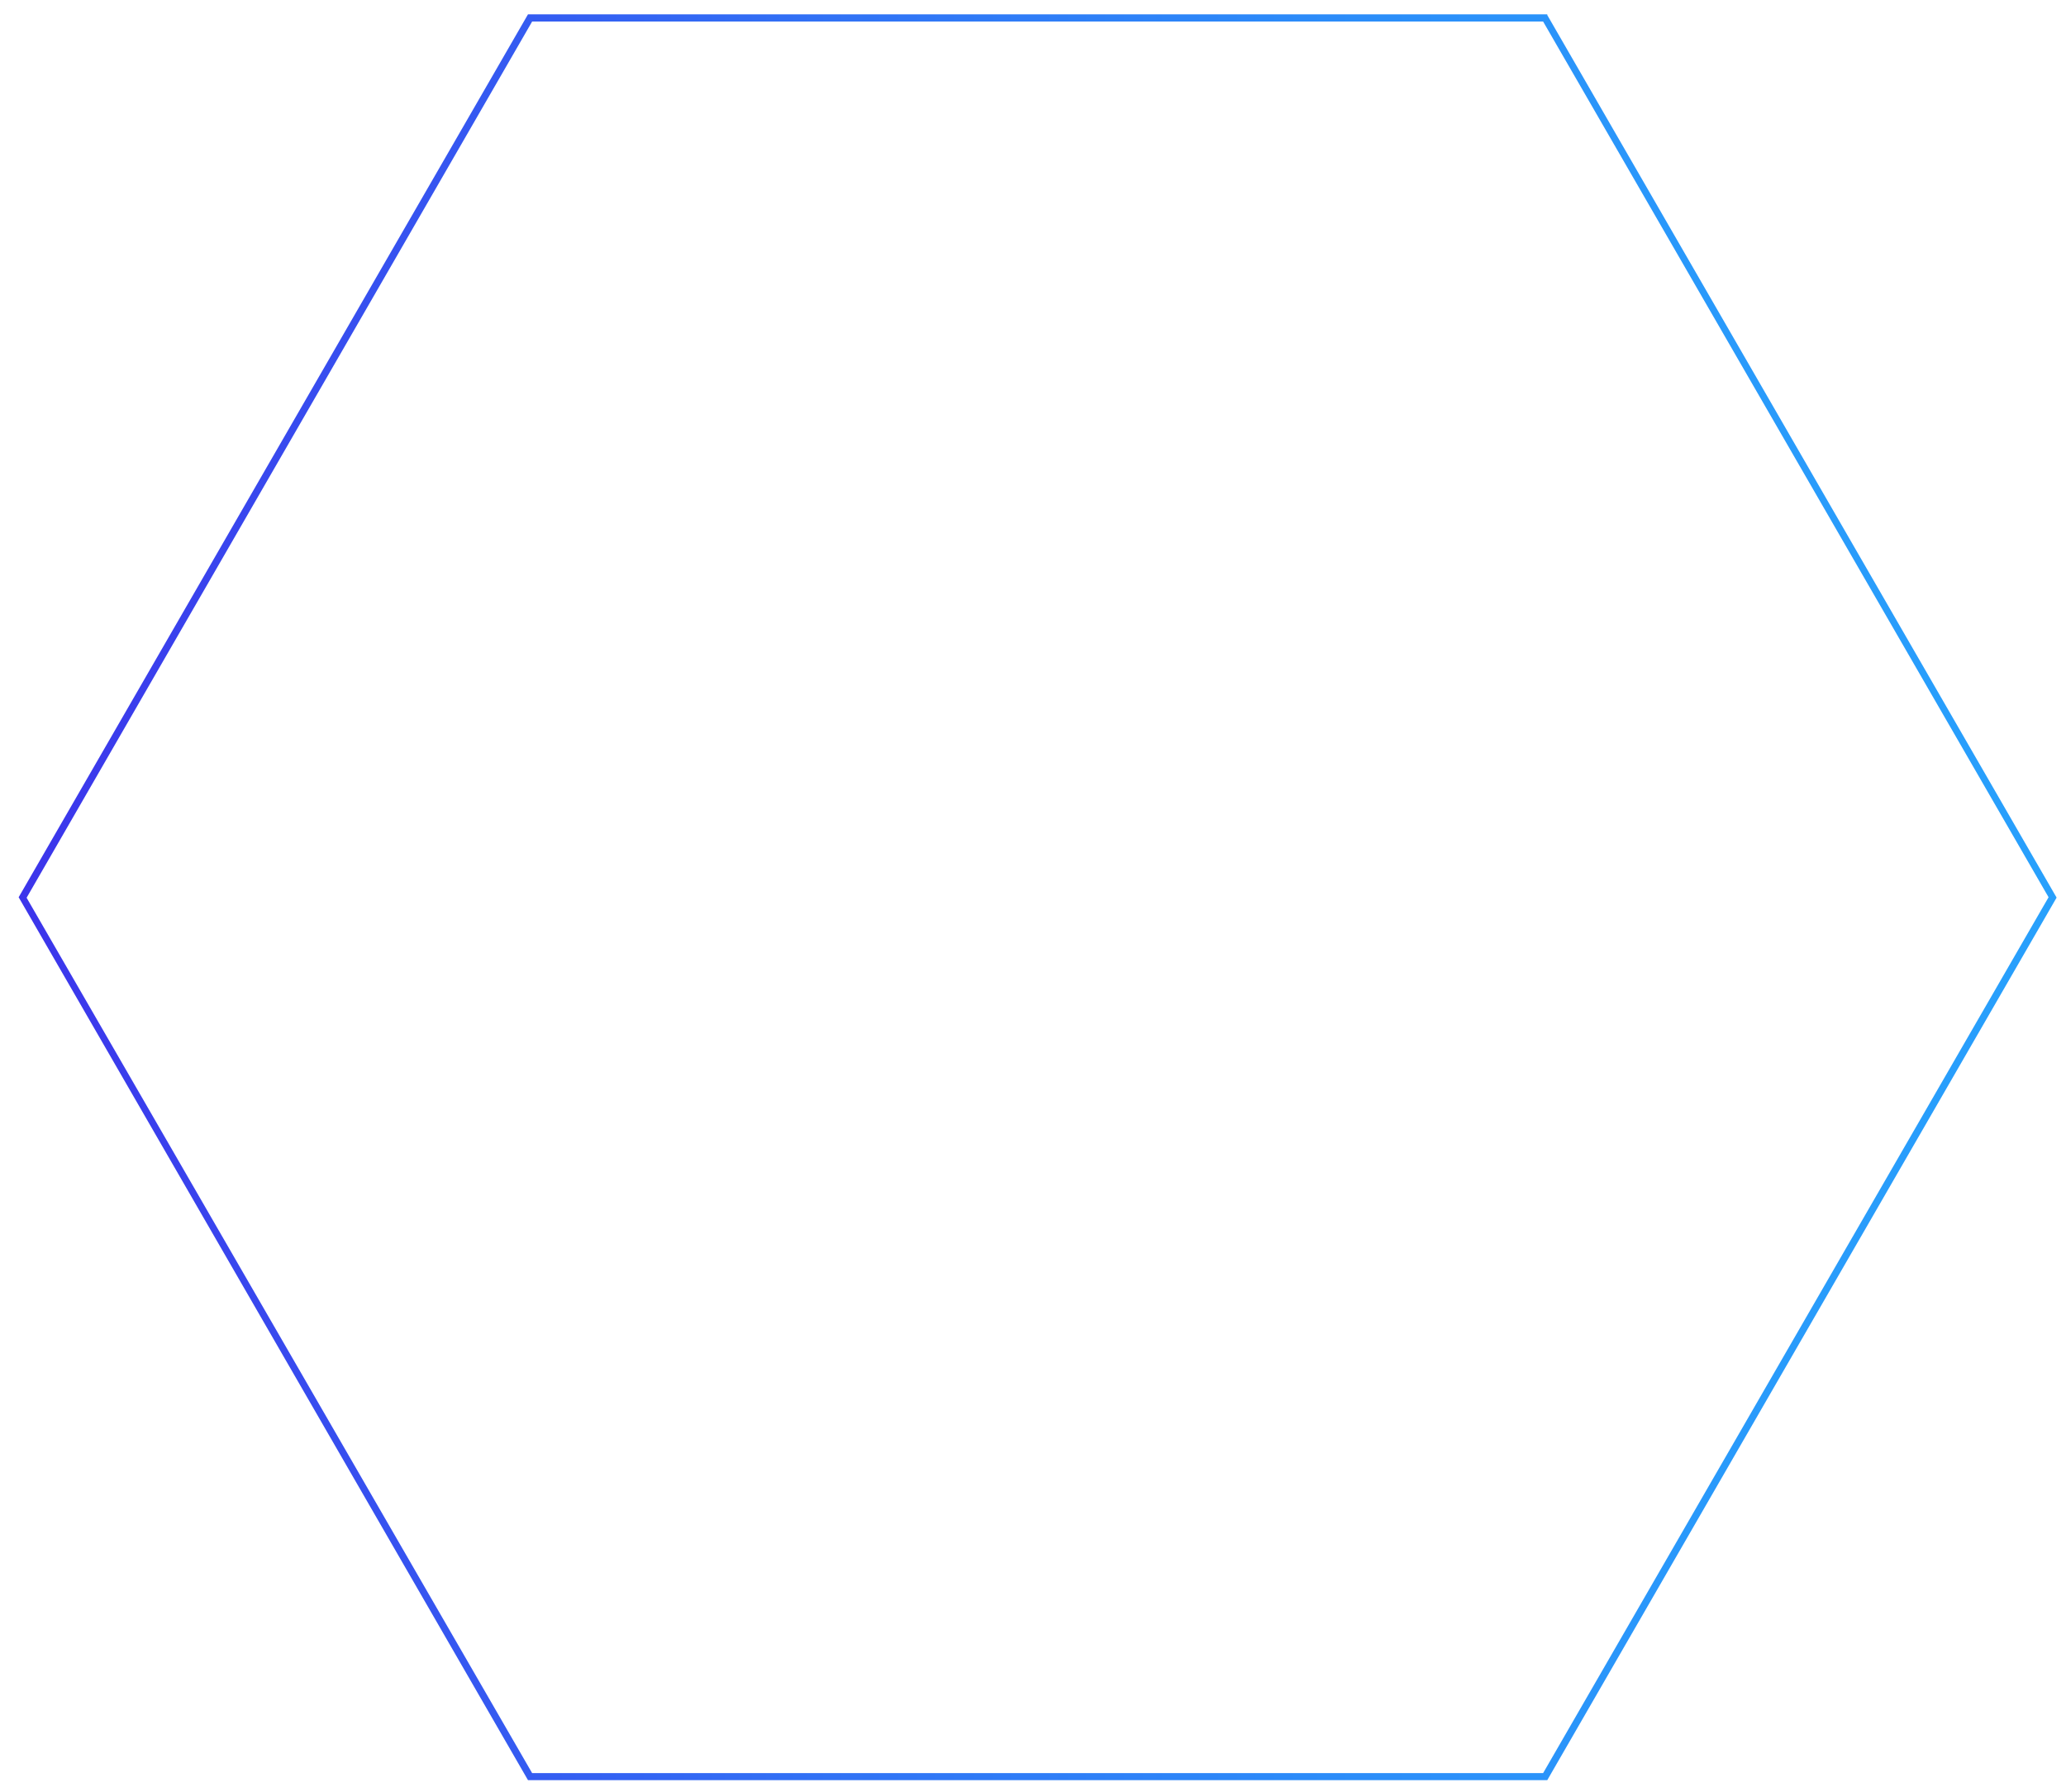
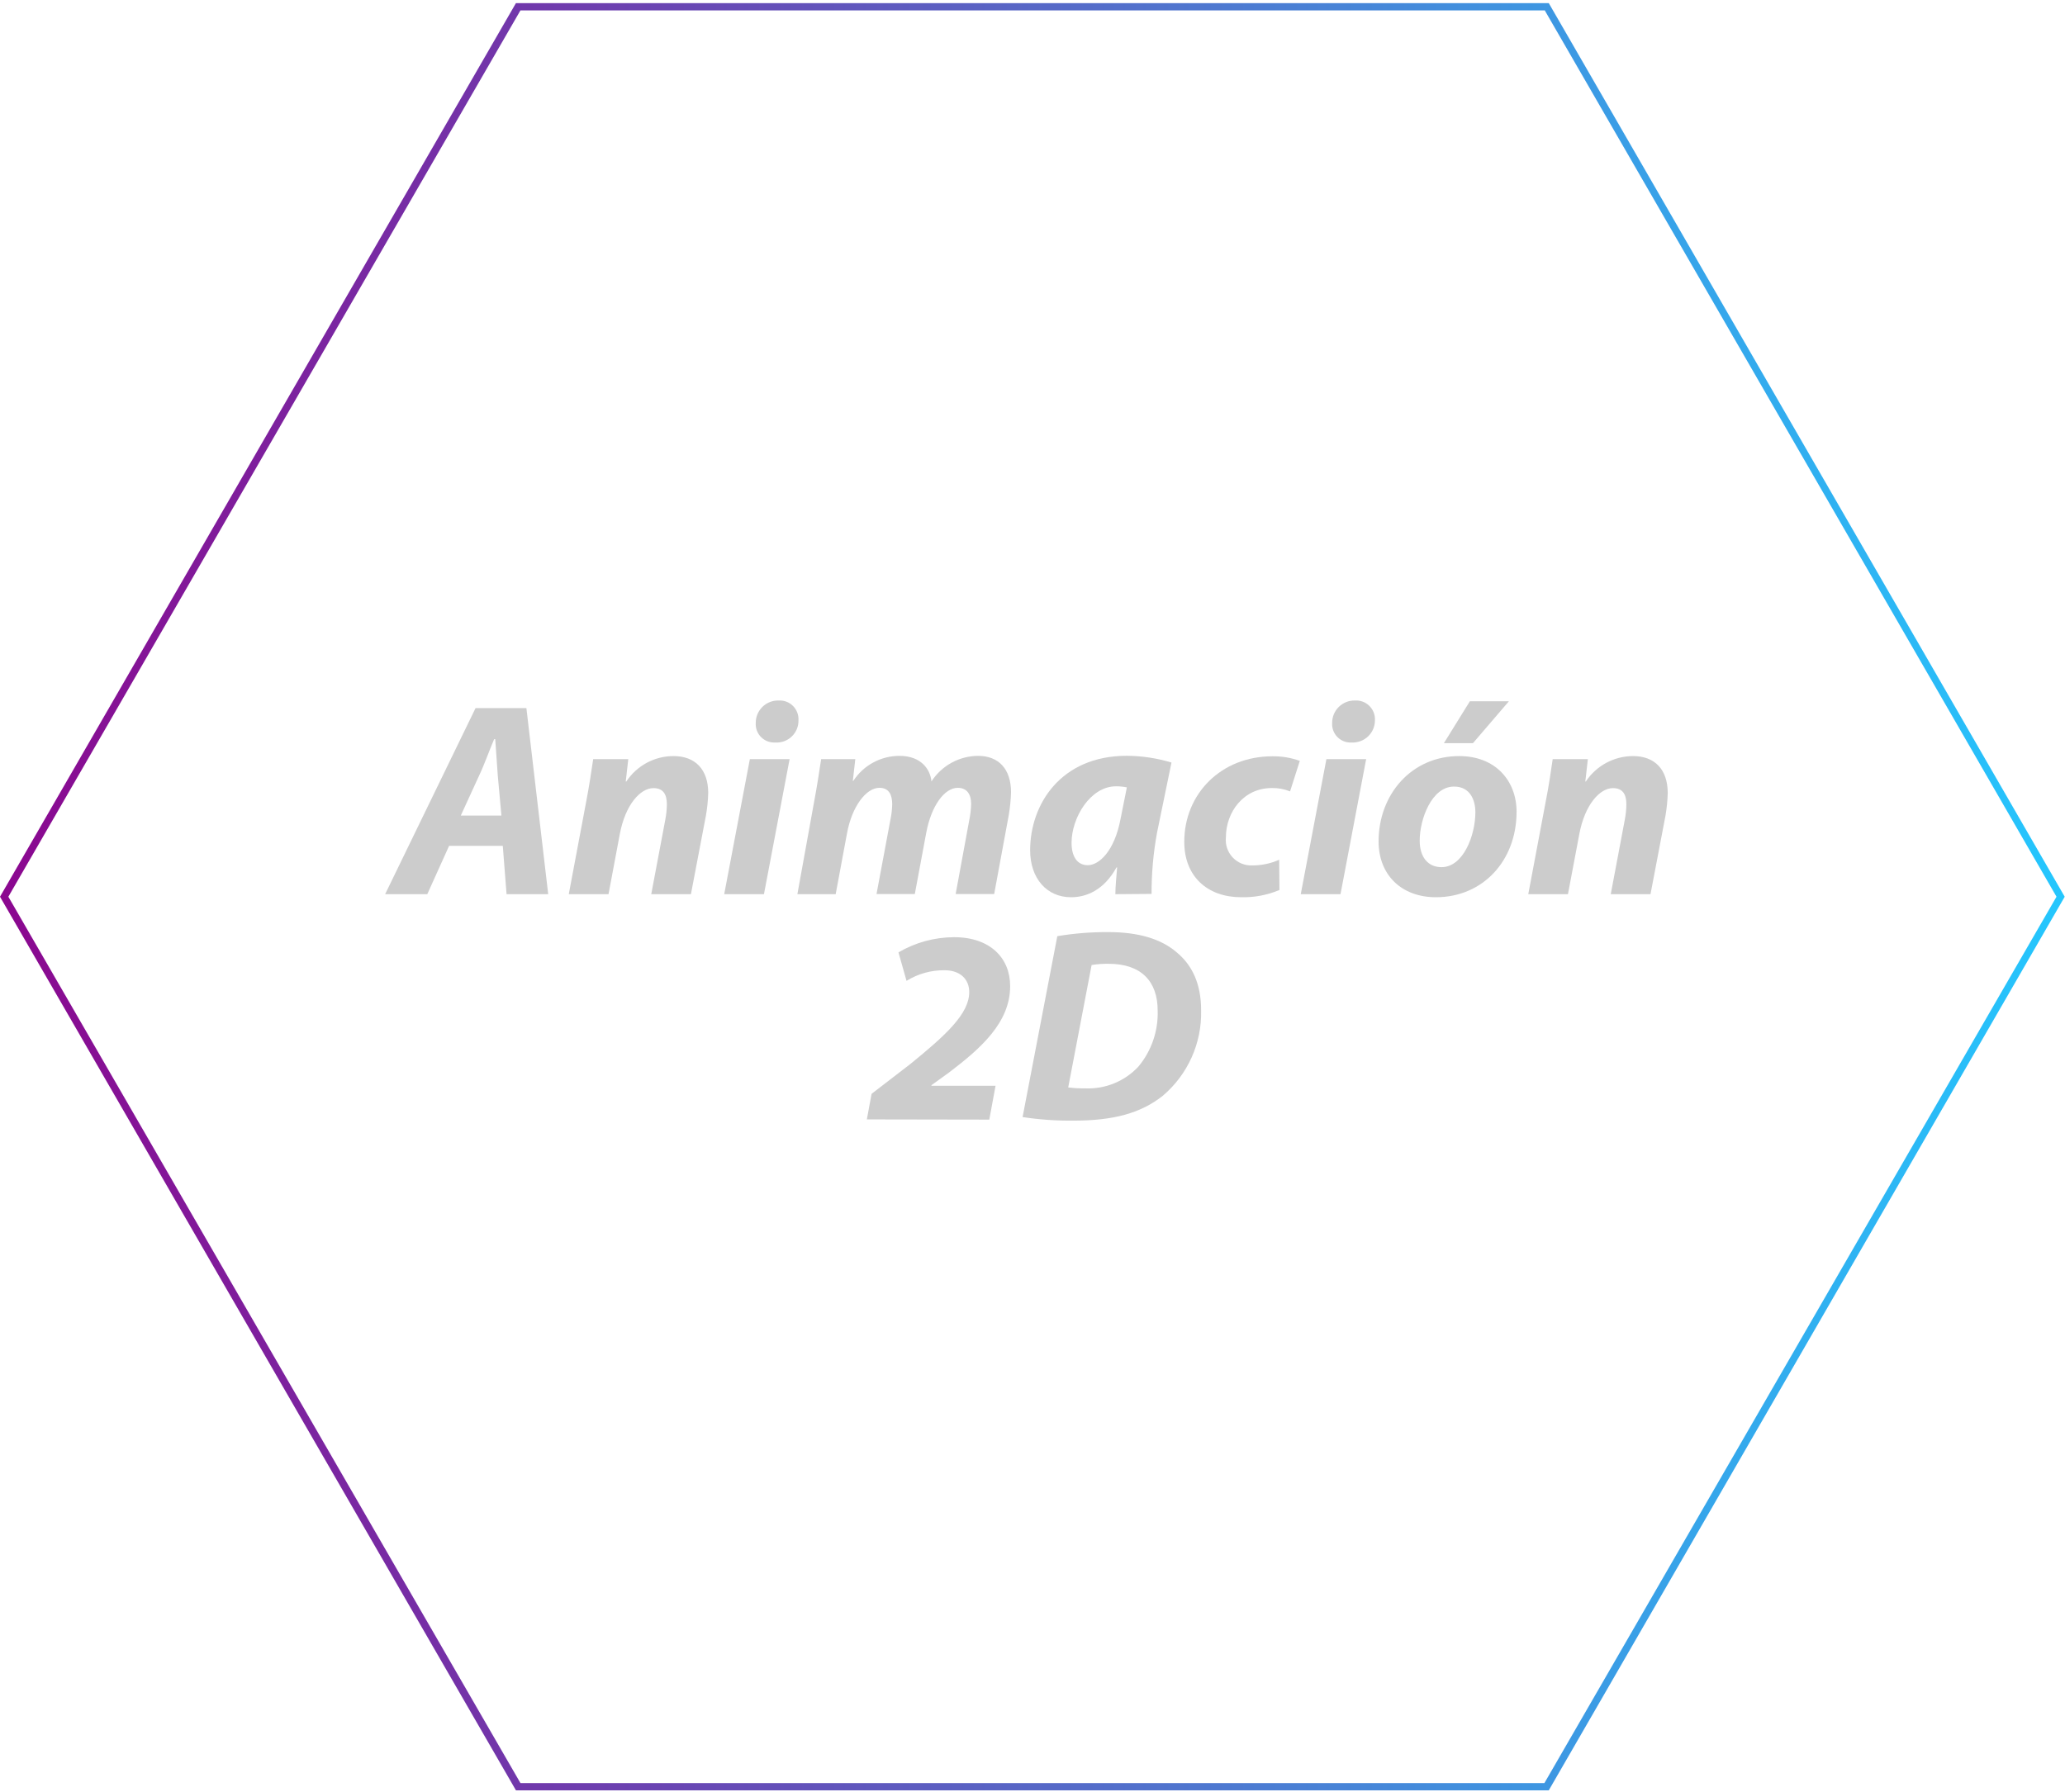
- <svg xmlns="http://www.w3.org/2000/svg" id="Layer_1" data-name="Layer 1" viewBox="0 0 288 249.75">
+ <svg xmlns="http://www.w3.org/2000/svg" id="Layer_1" data-name="Layer 1" viewBox="0 0 284.17 246.64">
  <defs>
-     <style>.cls-1{fill:url(#linear-gradient);}</style>
-     <linearGradient id="linear-gradient" x1="2.56" y1="125.07" x2="286.73" y2="125.07" gradientUnits="userSpaceOnUse">
-       <stop offset="0" stop-color="#3c34eb" />
-       <stop offset="0.15" stop-color="#374def" />
-       <stop offset="0.39" stop-color="#3171f5" />
-       <stop offset="0.63" stop-color="#2c8bf9" />
-       <stop offset="0.84" stop-color="#299afb" />
-       <stop offset="1" stop-color="#28a0fc" />
+     <style>.cls-1{fill:url(#linear-gradient);}.cls-2{fill:#ccc;}</style>
+     <linearGradient id="linear-gradient" y1="123.43" x2="284.17" y2="123.43" gradientUnits="userSpaceOnUse">
+       <stop offset="0" stop-color="#8b078f" />
+       <stop offset="0.49" stop-color="#5865c5" />
+       <stop offset="1" stop-color="#24c7fe" />
    </linearGradient>
  </defs>
-   <path class="cls-1" d="M215.11,3l70.46,122.05L215.11,247.12H74.18l-70.47-122L74.18,3H215.11m.58-1H73.6l-71,123.05,71,123.05H215.69l71-123-71-123Z" />
+   <path class="cls-1" d="M212.55,1.38,283,123.43l-70.47,122H71.62l-70.47-122,70.47-122H212.55m.58-1H71L0,123.43l71,123H213.13l71-123-71-123Z" />
+   <path class="cls-2" d="M61.8,116.43l-3,6.65H53L65.44,97.47h7l3,25.61H69.71l-.52-6.65ZM69,112.26l-.5-5.52c-.11-1.4-.23-3.46-.35-5H68c-.67,1.57-1.37,3.56-2.06,5l-2.53,5.52Z" />
+   <path class="cls-2" d="M78.27,123.08l2.36-12.54c.46-2.35.75-4.39,1-6.05h4.83l-.35,3.08h.08a7.78,7.78,0,0,1,6.5-3.5c3,0,4.77,1.86,4.77,5.08a21.58,21.58,0,0,1-.32,3.13l-2.06,10.8H89.62l1.94-10.29a11.92,11.92,0,0,0,.21-2.08c0-1.3-.45-2.23-1.85-2.23-1.78,0-3.86,2.24-4.63,6.34l-1.55,8.26Z" />
+   <path class="cls-2" d="M99.66,123.08l3.53-18.59h5.47l-3.53,18.59ZM104,99.52a3.07,3.07,0,0,1,3.14-3.1,2.58,2.58,0,0,1,2.74,2.7,3,3,0,0,1-3.23,3.08A2.53,2.53,0,0,1,104,99.52Z" />
+   <path class="cls-2" d="M109.73,123.08,112,110.54c.45-2.35.74-4.39,1-6.05h4.7l-.34,3h.06a7.59,7.59,0,0,1,6.36-3.45c3,0,4.25,1.88,4.4,3.52a7.7,7.7,0,0,1,6.41-3.52c2.87,0,4.54,1.85,4.54,5a22.63,22.63,0,0,1-.32,3.2l-2,10.82h-5.3l1.87-10.16a12.42,12.42,0,0,0,.26-2.25c0-1.3-.56-2.21-1.84-2.21-1.82,0-3.64,2.45-4.34,6.2l-1.57,8.42h-5.27l1.91-10.22a11.93,11.93,0,0,0,.25-2.12c0-1.27-.41-2.28-1.76-2.28-1.85,0-3.79,2.6-4.46,6.26L115,123.08Z" />
+   <path class="cls-2" d="M153.49,123.08c0-1.08.14-2.36.24-3.68h-.09c-1.71,3.09-4.09,4.1-6.25,4.1-3.34,0-5.63-2.59-5.63-6.47,0-6.27,4.17-13,13.31-13a21.68,21.68,0,0,1,6.14.93l-2,9.72a46,46,0,0,0-.74,8.36Zm1.58-14.7a7.28,7.28,0,0,0-1.49-.15c-3.54,0-6.12,4.33-6.12,7.78,0,1.83.74,3.08,2.24,3.08s3.66-1.86,4.51-6.41Z" />
+   <path class="cls-2" d="M176.07,122.5a12.73,12.73,0,0,1-5.27,1c-4.59,0-7.83-2.81-7.83-7.63,0-6.6,5.06-11.77,12.13-11.77a10.73,10.73,0,0,1,3.77.63l-1.34,4.2a6.3,6.3,0,0,0-2.52-.46c-3.89,0-6.31,3.31-6.31,6.79a3.5,3.5,0,0,0,3.65,3.86,9,9,0,0,0,3.68-.78Z" />
+   <path class="cls-2" d="M179,123.08l3.53-18.59H188l-3.53,18.59Zm4.32-23.56a3.07,3.07,0,0,1,3.14-3.1,2.59,2.59,0,0,1,2.75,2.7A3.05,3.05,0,0,1,186,102.2,2.53,2.53,0,0,1,183.32,99.52Z" />
+   <path class="cls-2" d="M208.7,111.73c0,6.78-4.67,11.77-11.1,11.77-4.73,0-7.89-3.06-7.89-7.69,0-6.43,4.5-11.74,11.1-11.74C205.81,104.07,208.7,107.49,208.7,111.73Zm-13.33,4c0,2.18,1.09,3.63,3,3.63,3,0,4.66-4.39,4.66-7.55,0-1.73-.75-3.54-2.92-3.54C197,108.24,195.36,112.82,195.37,115.7Zm12.27-19.2-4.94,5.76h-4l3.57-5.76Z" />
+   <path class="cls-2" d="M210.31,123.08l2.36-12.54c.47-2.35.76-4.39,1-6.05h4.84l-.35,3.08h.07a7.81,7.81,0,0,1,6.5-3.5c3,0,4.77,1.86,4.77,5.08a21.53,21.53,0,0,1-.31,3.13l-2.06,10.8h-5.47l1.94-10.29a11.92,11.92,0,0,0,.21-2.08c0-1.3-.45-2.23-1.85-2.23-1.79,0-3.86,2.24-4.63,6.34l-1.56,8.26Z" />
+   <path class="cls-2" d="M119.29,154.08l.65-3.52,5.34-4.11c4.92-4,8.1-6.92,8.1-9.9,0-1.73-1.21-3-3.4-3a9.71,9.71,0,0,0-5.23,1.46l-1.11-3.92A15.21,15.21,0,0,1,131.3,129c5,0,7.71,2.91,7.71,6.73,0,5-4,8.54-8.38,11.87l-2.45,1.77v.08H137l-.86,4.66Z" />
+   <path class="cls-2" d="M145.5,128.86a40.77,40.77,0,0,1,7.07-.56c4,0,7.17.9,9.34,2.77,2.08,1.71,3.38,4.24,3.38,8A14.94,14.94,0,0,1,160,150.84c-3,2.37-6.73,3.41-12.28,3.41a43.65,43.65,0,0,1-7-.49ZM147,149.68a17.71,17.71,0,0,0,2.4.13,9.43,9.43,0,0,0,7.26-3,11.47,11.47,0,0,0,2.65-7.71c0-4-2.24-6.44-6.76-6.44a13.08,13.08,0,0,0-2.33.17Z" />
</svg>
